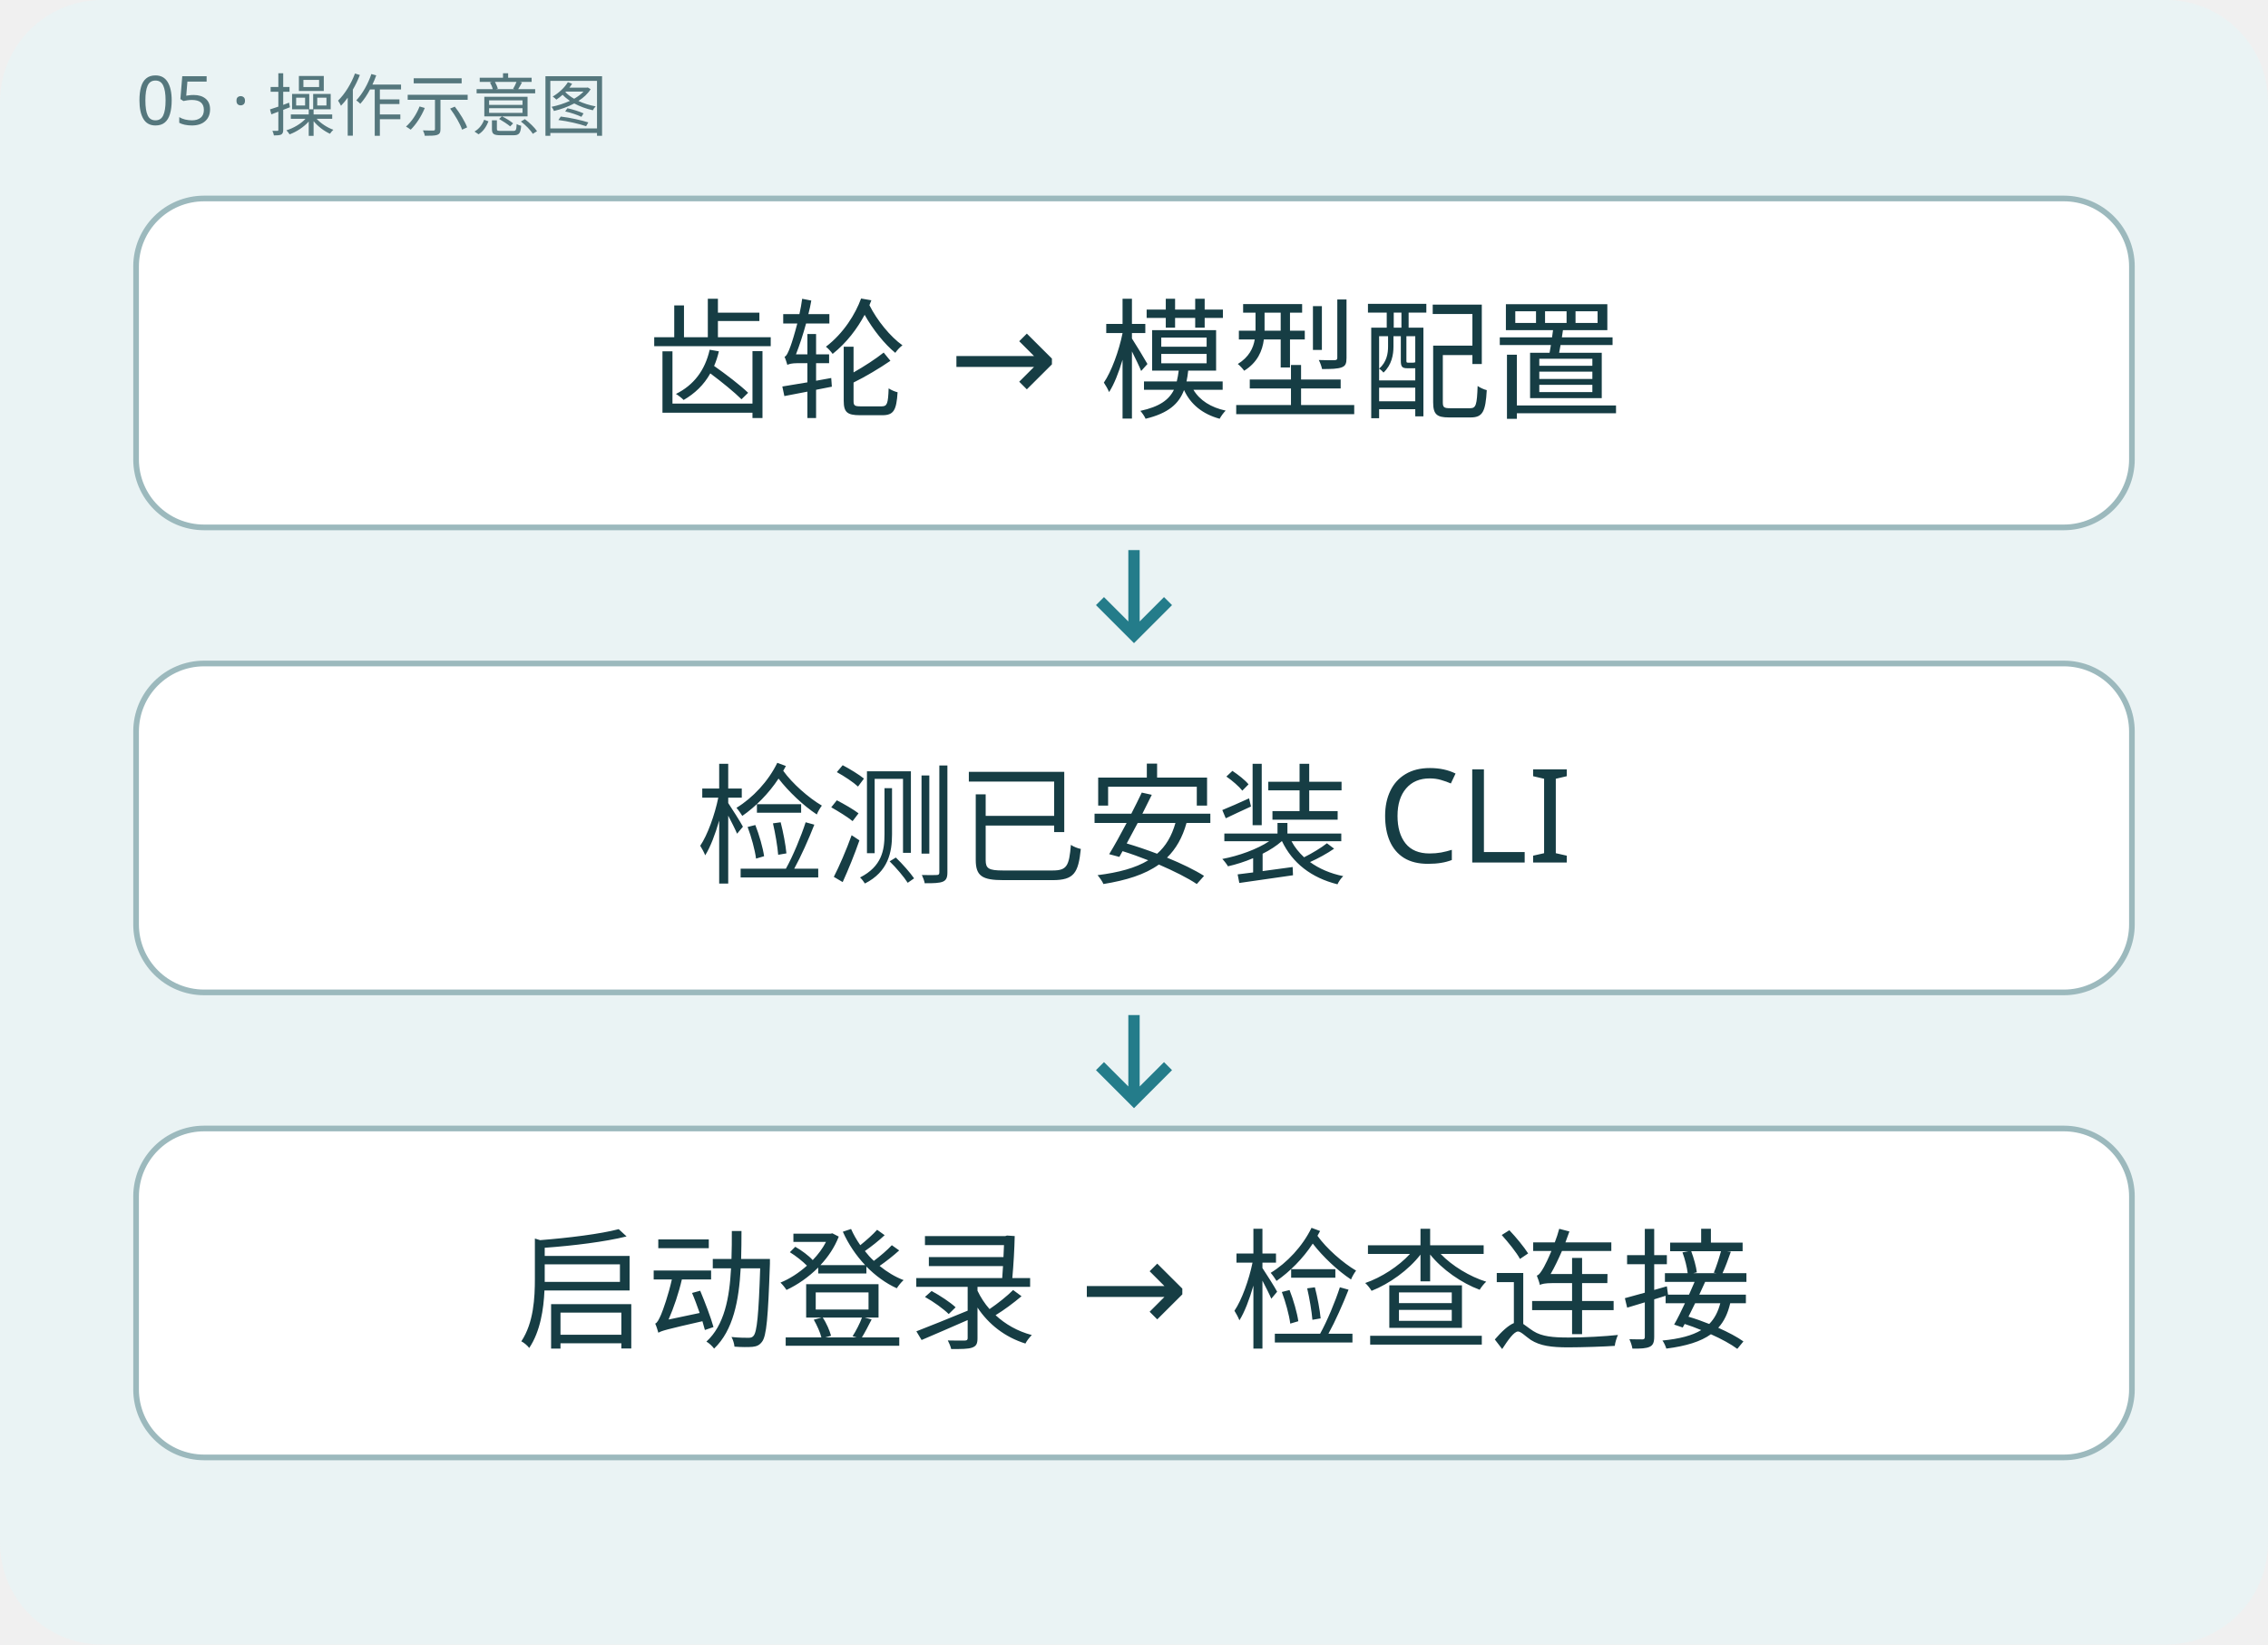
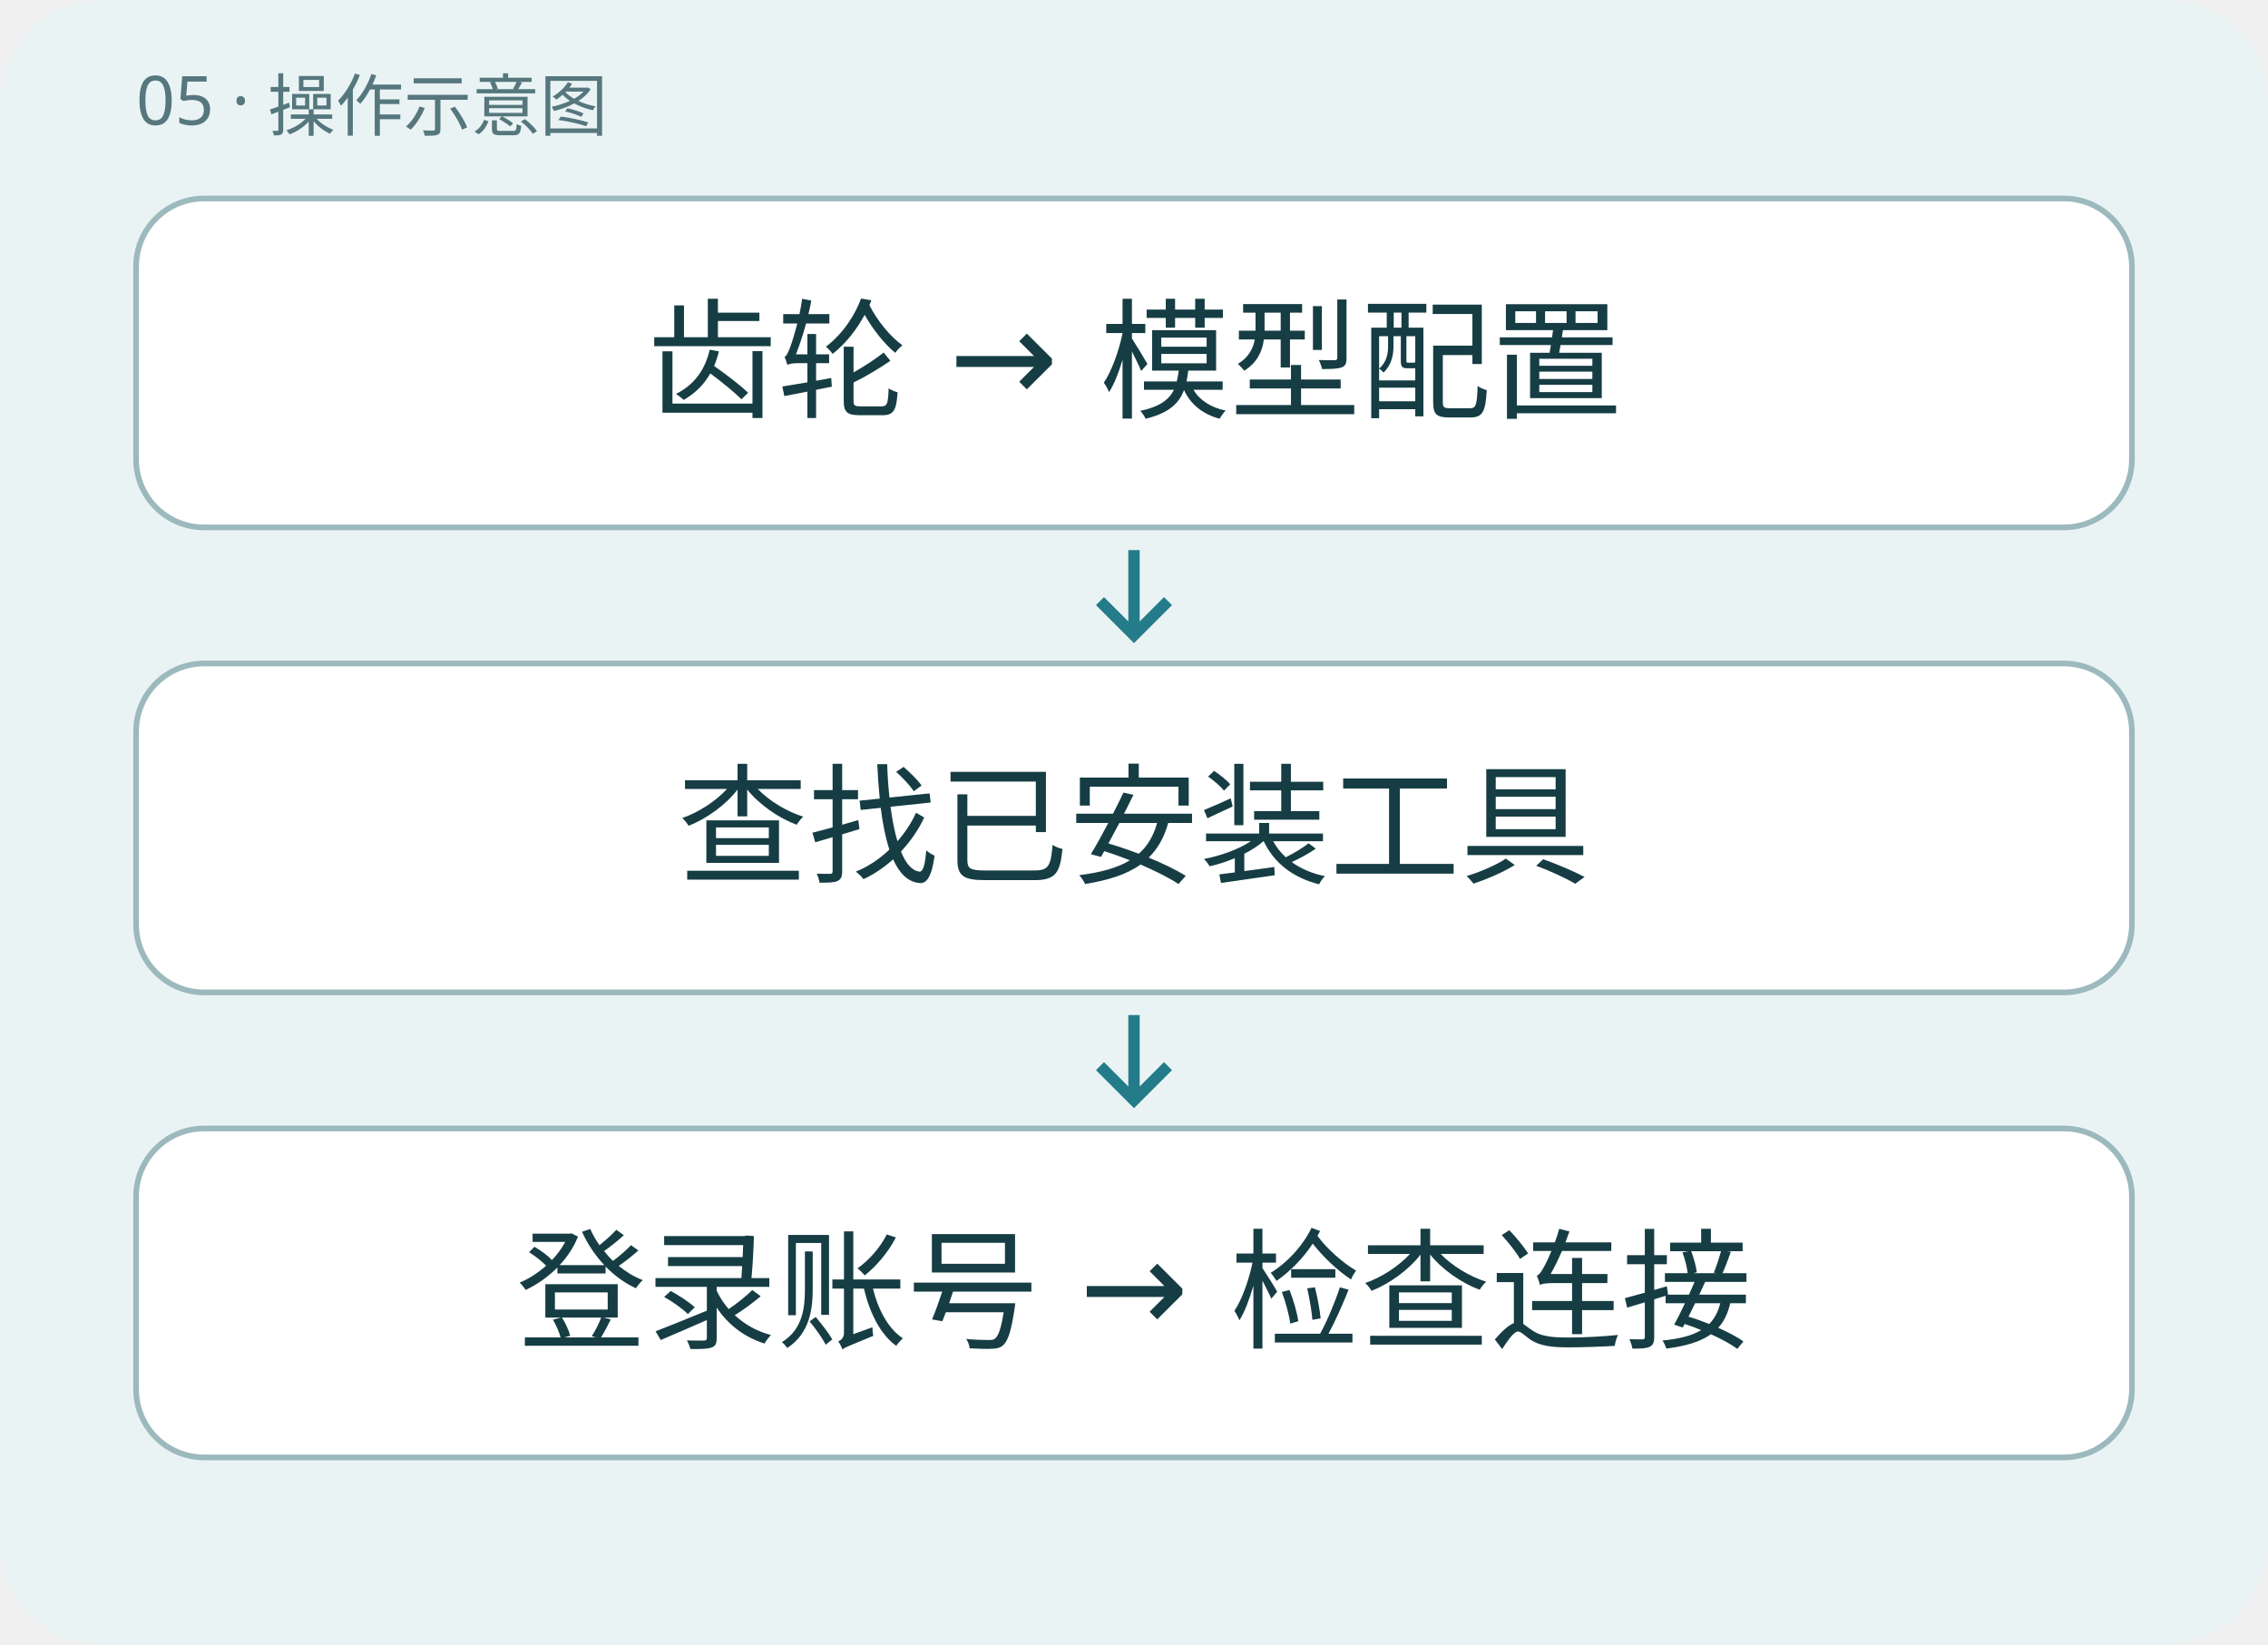
<svg xmlns="http://www.w3.org/2000/svg" viewBox="0 0 400 290" role="img">
  <rect width="400" height="290" rx="18" fill="#eaf3f4" />
  <rect x="24" y="35" width="352" height="58" rx="12" fill="white" stroke="#9cb9bd" />
  <text x="200" y="72" text-anchor="middle" font-family="Microsoft YaHei,PingFang SC,sans-serif" font-size="23" fill="#163d44">齿轮 → 模型配置</text>
  <path d="M200 97 v15 m-6 -6 6 6 6 -6" fill="none" stroke="#247c8a" stroke-width="2" />
  <rect x="24" y="117" width="352" height="58" rx="12" fill="white" stroke="#9cb9bd" />
-   <text x="200" y="154" text-anchor="middle" font-family="Microsoft YaHei,PingFang SC,sans-serif" font-size="23" fill="#163d44">检测已安装 CLI</text>
+   <text x="200" y="154" text-anchor="middle" font-family="Microsoft YaHei,PingFang SC,sans-serif" font-size="23" fill="#163d44">查找已安装工具</text>
  <path d="M200 179 v15 m-6 -6 6 6 6 -6" fill="none" stroke="#247c8a" stroke-width="2" />
  <rect x="24" y="199" width="352" height="58" rx="12" fill="white" stroke="#9cb9bd" />
-   <text x="200" y="236" text-anchor="middle" font-family="Microsoft YaHei,PingFang SC,sans-serif" font-size="23" fill="#163d44">启动登录 → 检查连接</text>
+   <text x="200" y="236" text-anchor="middle" font-family="Microsoft YaHei,PingFang SC,sans-serif" font-size="23" fill="#163d44">登录账号 → 检查连接</text>
  <text x="24" y="22" font-family="sans-serif" font-size="12" fill="#55777d">05 · 操作示意图</text>
</svg>
